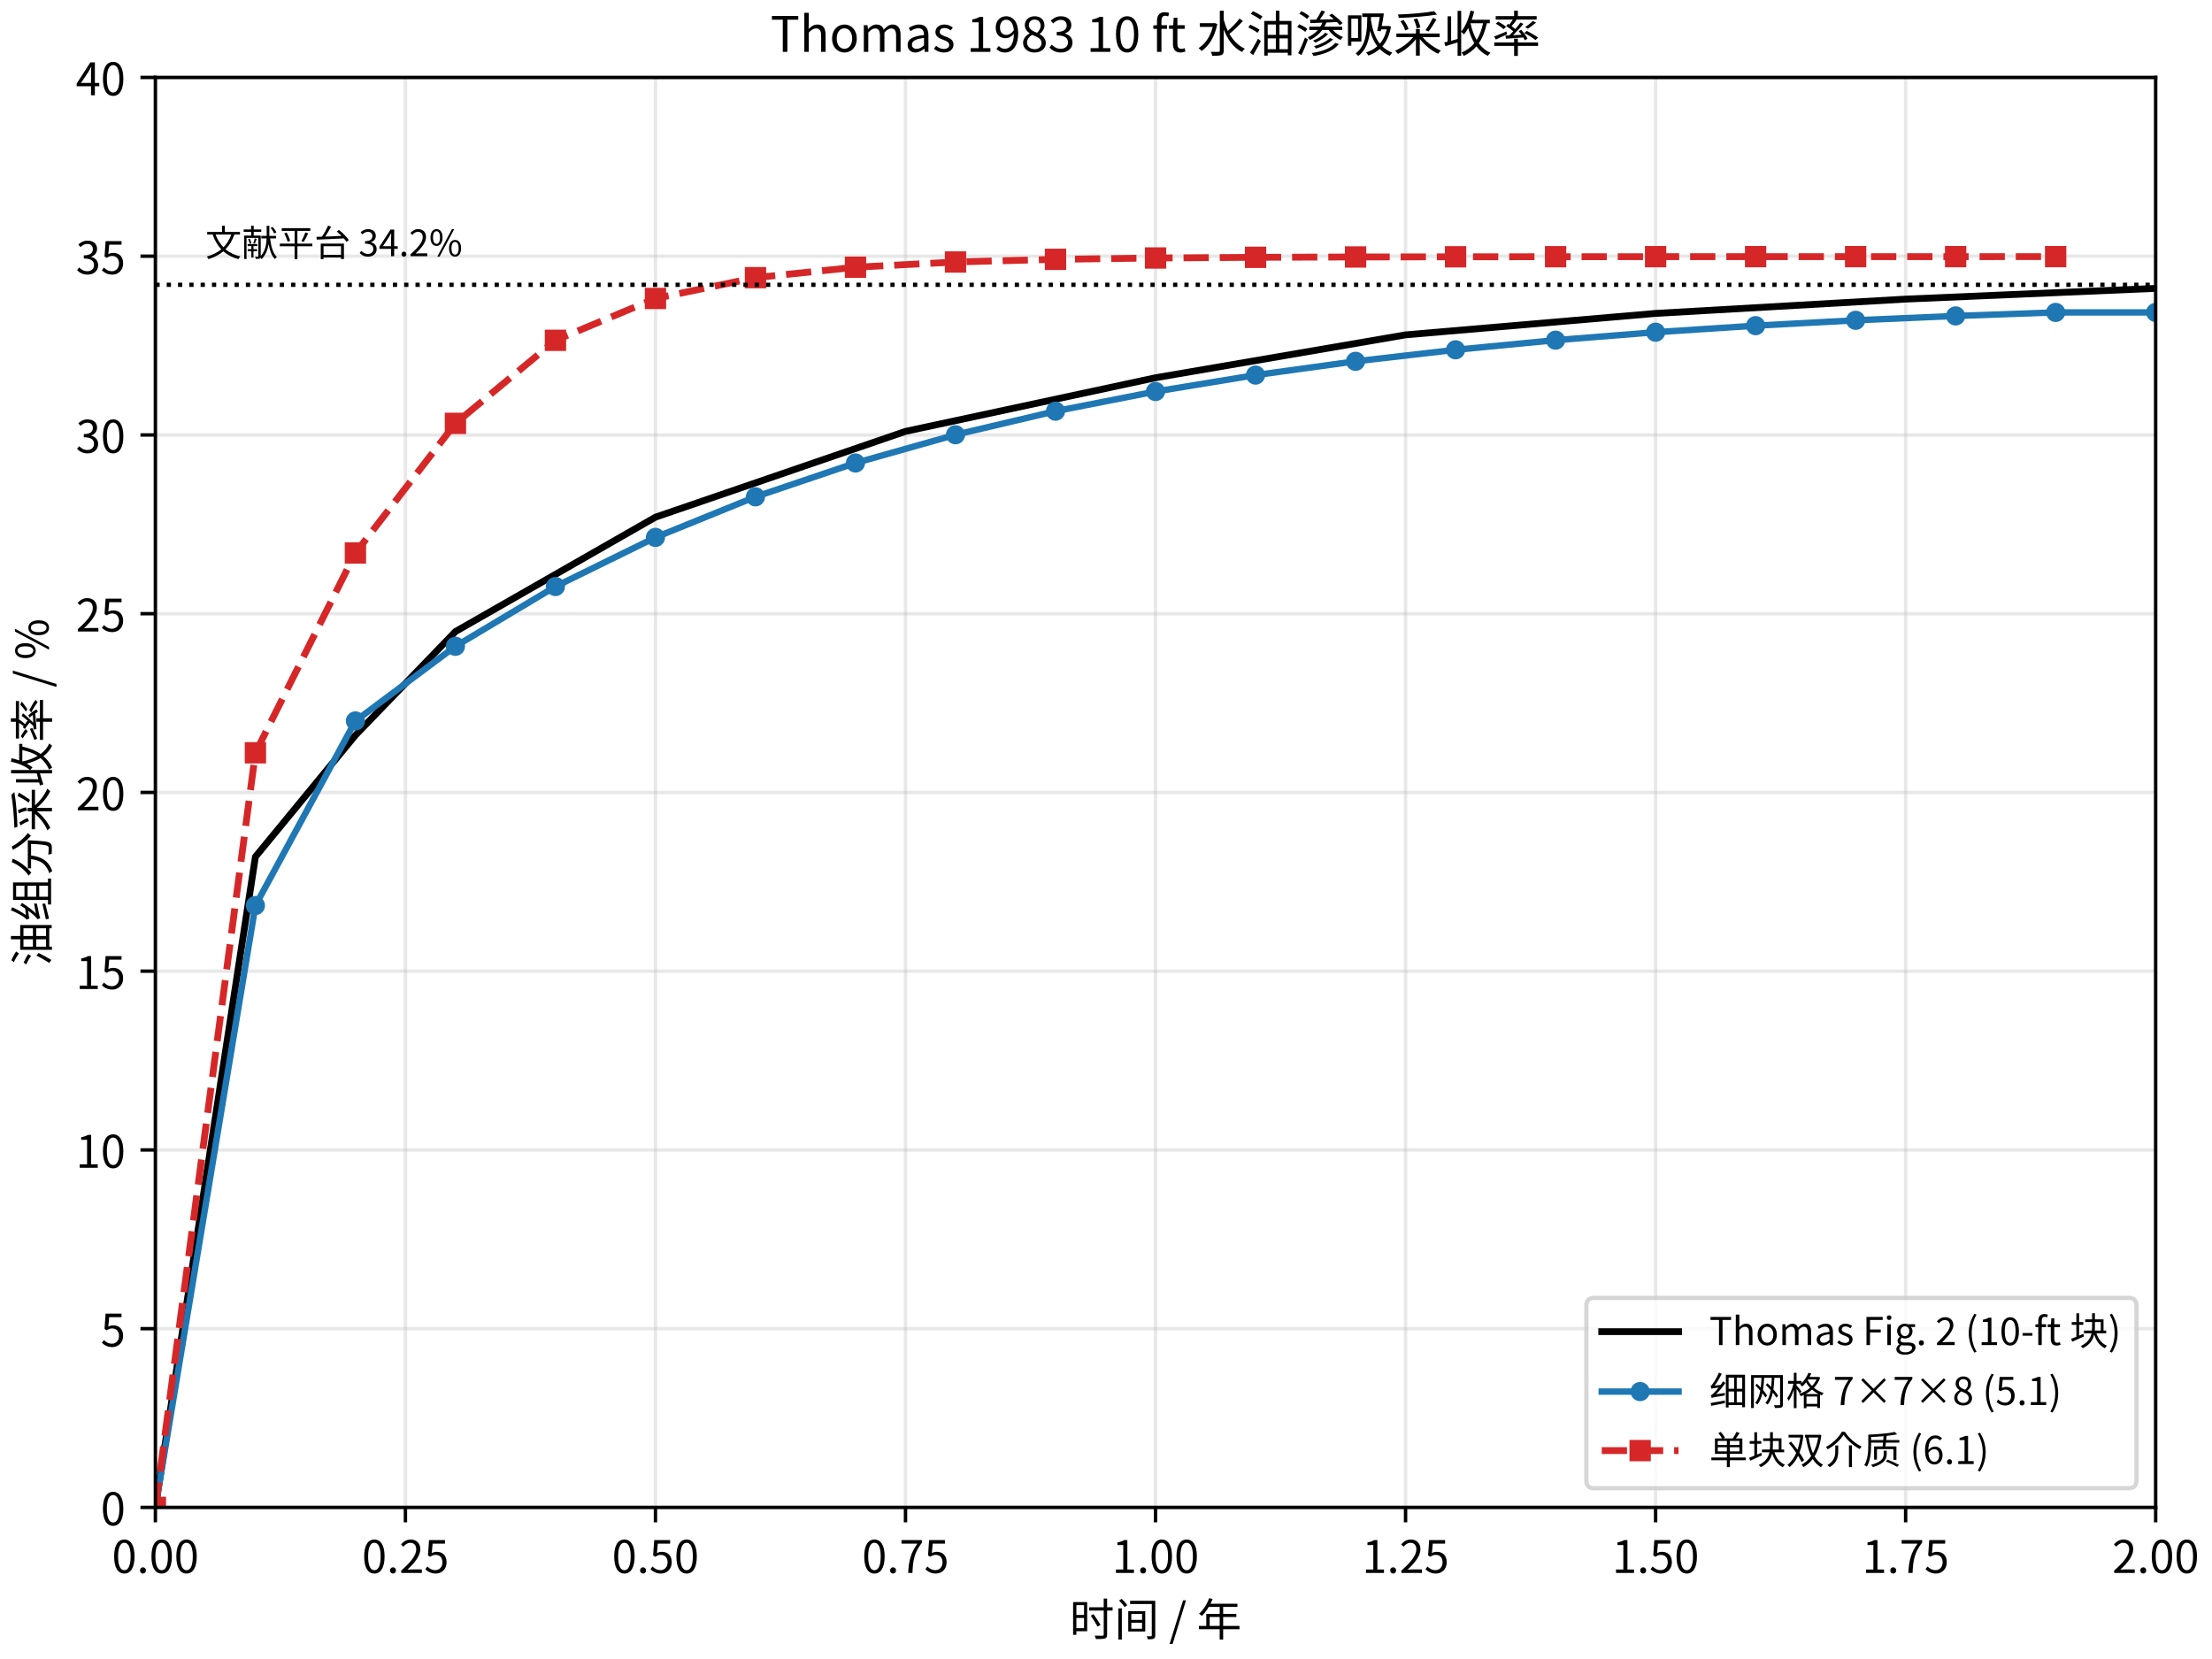
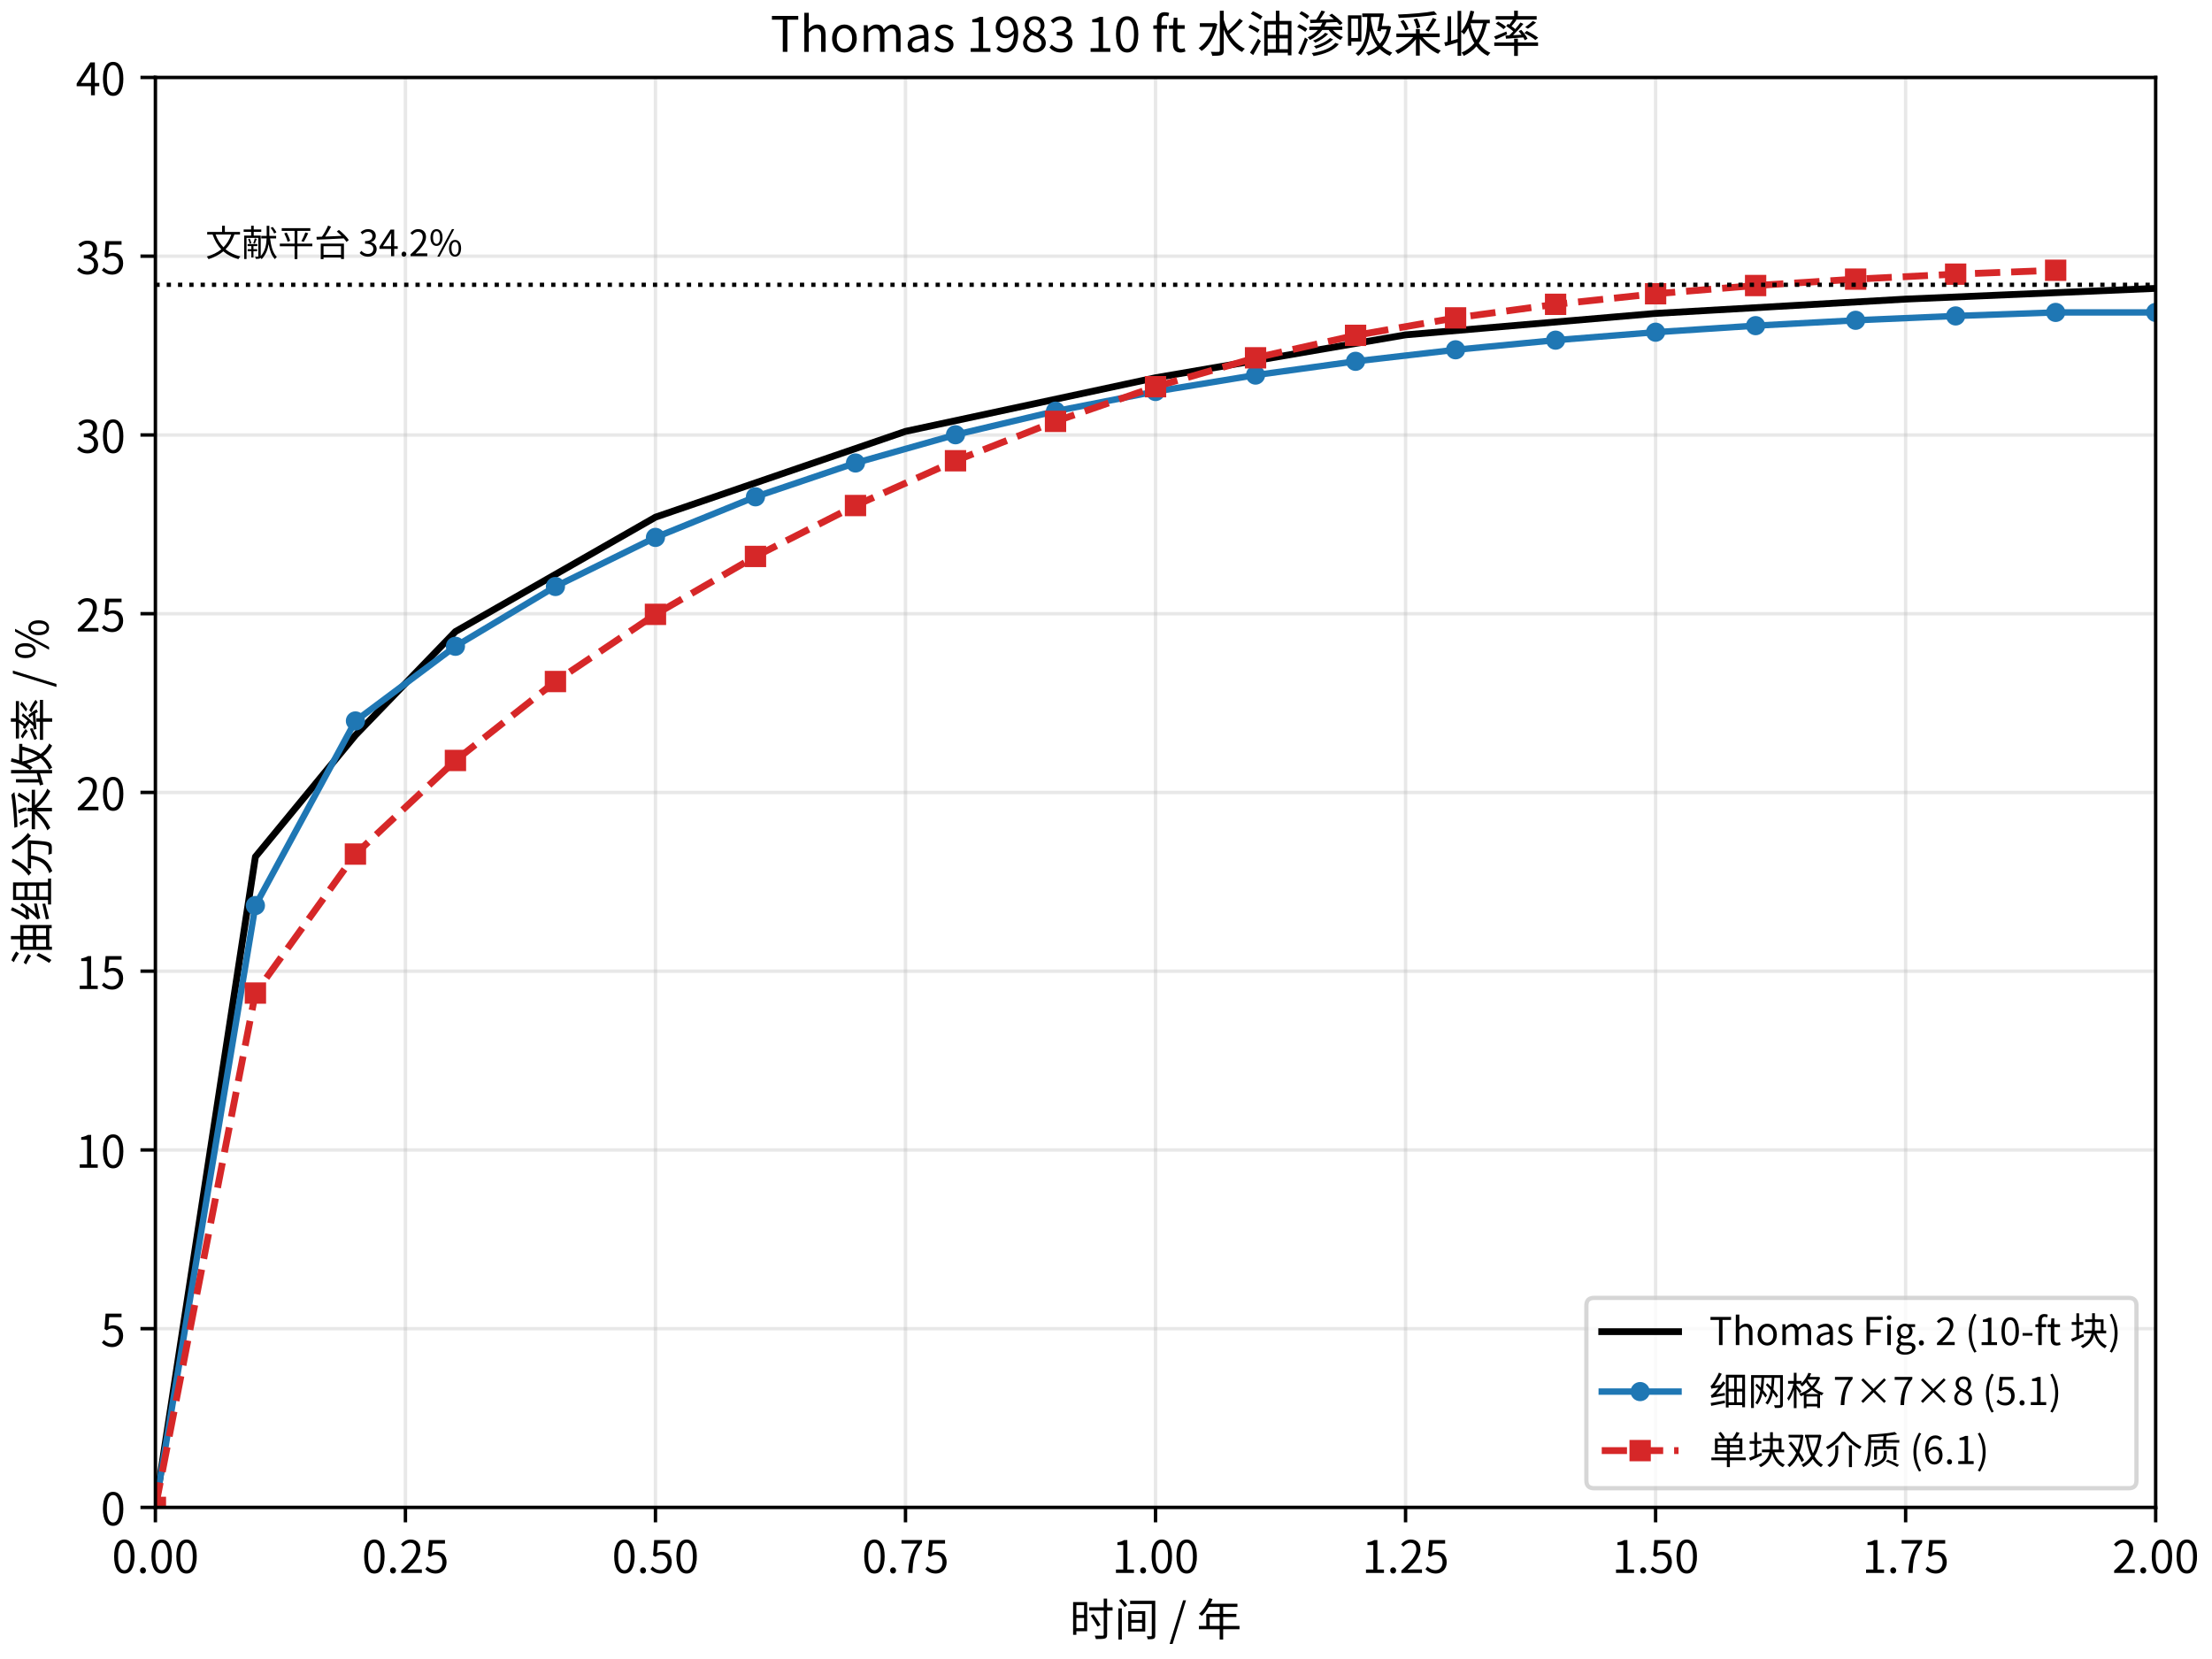
<svg xmlns="http://www.w3.org/2000/svg" xmlns:xlink="http://www.w3.org/1999/xlink" width="518.4pt" height="388.8pt" viewBox="0 0 518.4 388.8" version="1.1">
  <defs>
    <style type="text/css">*{stroke-linejoin: round; stroke-linecap: butt}</style>
  </defs>
  <g id="figure_1">
    <g id="patch_1">
      <path d="M 0 388.8  L 518.4 388.8  L 518.4 0  L 0 0  z " style="fill: #ffffff" />
    </g>
    <g id="axes_1">
      <g id="patch_2">
        <path d="M 36.418 353.275  L 505.199 353.275  L 505.199 18.154  L 36.418 18.154  z " style="fill: #ffffff" />
      </g>
      <g id="matplotlib.axis_1">
        <g id="xtick_1">
          <g id="line2d_1">
-             <path d="M 36.418 353.275  L 36.418 18.154  " clip-path="url(#pe0484eddb6)" style="fill: none; stroke: #b0b0b0; stroke-opacity: 0.3; stroke-width: 0.8; stroke-linecap: square" />
+             <path d="M 36.418 353.275  L 36.418 18.154  " clip-path="url(#p4dd5515fd1)" style="fill: none; stroke: #b0b0b0; stroke-opacity: 0.3; stroke-width: 0.8; stroke-linecap: square" />
          </g>
          <g id="line2d_2">
            <defs>
-               <path id="m9a5da06dc5" d="M 0 0  L 0 3.5  " style="stroke: #000000; stroke-width: 0.8" />
+               <path id="md0f24e5b7b" d="M 0 0  L 0 3.5  " style="stroke: #000000; stroke-width: 0.8" />
            </defs>
            <g>
-               <use xlink:href="#m9a5da06dc5" x="36.418" y="353.275" style="stroke: #000000; stroke-width: 0.8" />
+               <use xlink:href="#md0f24e5b7b" x="36.418" y="353.275" style="stroke: #000000; stroke-width: 0.8" />
            </g>
          </g>
          <g id="text_1">
            <text style="font-size: 10.5px; font-family: 'Noto Sans CJK JP', 'Arial', 'DejaVu Sans', sans-serif; text-anchor: middle" x="36.418" y="368.632" transform="rotate(-0 36.41774 368.6321)">0.00</text>
          </g>
        </g>
        <g id="xtick_2">
          <g id="line2d_3">
-             <path d="M 95.015 353.275  L 95.015 18.154  " clip-path="url(#pe0484eddb6)" style="fill: none; stroke: #b0b0b0; stroke-opacity: 0.3; stroke-width: 0.8; stroke-linecap: square" />
+             <path d="M 95.015 353.275  L 95.015 18.154  " clip-path="url(#p4dd5515fd1)" style="fill: none; stroke: #b0b0b0; stroke-opacity: 0.3; stroke-width: 0.8; stroke-linecap: square" />
          </g>
          <g id="line2d_4">
            <g>
-               <use xlink:href="#m9a5da06dc5" x="95.015" y="353.275" style="stroke: #000000; stroke-width: 0.8" />
+               <use xlink:href="#md0f24e5b7b" x="95.015" y="353.275" style="stroke: #000000; stroke-width: 0.8" />
            </g>
          </g>
          <g id="text_2">
            <text style="font-size: 10.5px; font-family: 'Noto Sans CJK JP', 'Arial', 'DejaVu Sans', sans-serif; text-anchor: middle" x="95.015" y="368.632" transform="rotate(-0 95.01542 368.6321)">0.25</text>
          </g>
        </g>
        <g id="xtick_3">
          <g id="line2d_5">
-             <path d="M 153.613 353.275  L 153.613 18.154  " clip-path="url(#pe0484eddb6)" style="fill: none; stroke: #b0b0b0; stroke-opacity: 0.3; stroke-width: 0.8; stroke-linecap: square" />
+             <path d="M 153.613 353.275  L 153.613 18.154  " clip-path="url(#p4dd5515fd1)" style="fill: none; stroke: #b0b0b0; stroke-opacity: 0.3; stroke-width: 0.8; stroke-linecap: square" />
          </g>
          <g id="line2d_6">
            <g>
-               <use xlink:href="#m9a5da06dc5" x="153.613" y="353.275" style="stroke: #000000; stroke-width: 0.8" />
+               <use xlink:href="#md0f24e5b7b" x="153.613" y="353.275" style="stroke: #000000; stroke-width: 0.8" />
            </g>
          </g>
          <g id="text_3">
            <text style="font-size: 10.5px; font-family: 'Noto Sans CJK JP', 'Arial', 'DejaVu Sans', sans-serif; text-anchor: middle" x="153.613" y="368.632" transform="rotate(-0 153.6131 368.6321)">0.50</text>
          </g>
        </g>
        <g id="xtick_4">
          <g id="line2d_7">
-             <path d="M 212.211 353.275  L 212.211 18.154  " clip-path="url(#pe0484eddb6)" style="fill: none; stroke: #b0b0b0; stroke-opacity: 0.3; stroke-width: 0.8; stroke-linecap: square" />
+             <path d="M 212.211 353.275  L 212.211 18.154  " clip-path="url(#p4dd5515fd1)" style="fill: none; stroke: #b0b0b0; stroke-opacity: 0.3; stroke-width: 0.8; stroke-linecap: square" />
          </g>
          <g id="line2d_8">
            <g>
-               <use xlink:href="#m9a5da06dc5" x="212.211" y="353.275" style="stroke: #000000; stroke-width: 0.8" />
+               <use xlink:href="#md0f24e5b7b" x="212.211" y="353.275" style="stroke: #000000; stroke-width: 0.8" />
            </g>
          </g>
          <g id="text_4">
            <text style="font-size: 10.5px; font-family: 'Noto Sans CJK JP', 'Arial', 'DejaVu Sans', sans-serif; text-anchor: middle" x="212.211" y="368.632" transform="rotate(-0 212.2108 368.6321)">0.75</text>
          </g>
        </g>
        <g id="xtick_5">
          <g id="line2d_9">
-             <path d="M 270.808 353.275  L 270.808 18.154  " clip-path="url(#pe0484eddb6)" style="fill: none; stroke: #b0b0b0; stroke-opacity: 0.3; stroke-width: 0.8; stroke-linecap: square" />
+             <path d="M 270.808 353.275  L 270.808 18.154  " clip-path="url(#p4dd5515fd1)" style="fill: none; stroke: #b0b0b0; stroke-opacity: 0.3; stroke-width: 0.8; stroke-linecap: square" />
          </g>
          <g id="line2d_10">
            <g>
-               <use xlink:href="#m9a5da06dc5" x="270.808" y="353.275" style="stroke: #000000; stroke-width: 0.8" />
+               <use xlink:href="#md0f24e5b7b" x="270.808" y="353.275" style="stroke: #000000; stroke-width: 0.8" />
            </g>
          </g>
          <g id="text_5">
            <text style="font-size: 10.5px; font-family: 'Noto Sans CJK JP', 'Arial', 'DejaVu Sans', sans-serif; text-anchor: middle" x="270.808" y="368.632" transform="rotate(-0 270.8085 368.6321)">1.00</text>
          </g>
        </g>
        <g id="xtick_6">
          <g id="line2d_11">
-             <path d="M 329.406 353.275  L 329.406 18.154  " clip-path="url(#pe0484eddb6)" style="fill: none; stroke: #b0b0b0; stroke-opacity: 0.3; stroke-width: 0.8; stroke-linecap: square" />
+             <path d="M 329.406 353.275  L 329.406 18.154  " clip-path="url(#p4dd5515fd1)" style="fill: none; stroke: #b0b0b0; stroke-opacity: 0.3; stroke-width: 0.8; stroke-linecap: square" />
          </g>
          <g id="line2d_12">
            <g>
-               <use xlink:href="#m9a5da06dc5" x="329.406" y="353.275" style="stroke: #000000; stroke-width: 0.8" />
+               <use xlink:href="#md0f24e5b7b" x="329.406" y="353.275" style="stroke: #000000; stroke-width: 0.8" />
            </g>
          </g>
          <g id="text_6">
            <text style="font-size: 10.5px; font-family: 'Noto Sans CJK JP', 'Arial', 'DejaVu Sans', sans-serif; text-anchor: middle" x="329.406" y="368.632" transform="rotate(-0 329.4061 368.6321)">1.25</text>
          </g>
        </g>
        <g id="xtick_7">
          <g id="line2d_13">
-             <path d="M 388.004 353.275  L 388.004 18.154  " clip-path="url(#pe0484eddb6)" style="fill: none; stroke: #b0b0b0; stroke-opacity: 0.3; stroke-width: 0.8; stroke-linecap: square" />
+             <path d="M 388.004 353.275  L 388.004 18.154  " clip-path="url(#p4dd5515fd1)" style="fill: none; stroke: #b0b0b0; stroke-opacity: 0.3; stroke-width: 0.8; stroke-linecap: square" />
          </g>
          <g id="line2d_14">
            <g>
-               <use xlink:href="#m9a5da06dc5" x="388.004" y="353.275" style="stroke: #000000; stroke-width: 0.8" />
+               <use xlink:href="#md0f24e5b7b" x="388.004" y="353.275" style="stroke: #000000; stroke-width: 0.8" />
            </g>
          </g>
          <g id="text_7">
            <text style="font-size: 10.5px; font-family: 'Noto Sans CJK JP', 'Arial', 'DejaVu Sans', sans-serif; text-anchor: middle" x="388.004" y="368.632" transform="rotate(-0 388.0038 368.6321)">1.50</text>
          </g>
        </g>
        <g id="xtick_8">
          <g id="line2d_15">
-             <path d="M 446.601 353.275  L 446.601 18.154  " clip-path="url(#pe0484eddb6)" style="fill: none; stroke: #b0b0b0; stroke-opacity: 0.3; stroke-width: 0.8; stroke-linecap: square" />
+             <path d="M 446.601 353.275  L 446.601 18.154  " clip-path="url(#p4dd5515fd1)" style="fill: none; stroke: #b0b0b0; stroke-opacity: 0.3; stroke-width: 0.8; stroke-linecap: square" />
          </g>
          <g id="line2d_16">
            <g>
-               <use xlink:href="#m9a5da06dc5" x="446.601" y="353.275" style="stroke: #000000; stroke-width: 0.8" />
+               <use xlink:href="#md0f24e5b7b" x="446.601" y="353.275" style="stroke: #000000; stroke-width: 0.8" />
            </g>
          </g>
          <g id="text_8">
            <text style="font-size: 10.5px; font-family: 'Noto Sans CJK JP', 'Arial', 'DejaVu Sans', sans-serif; text-anchor: middle" x="446.601" y="368.632" transform="rotate(-0 446.6015 368.6321)">1.75</text>
          </g>
        </g>
        <g id="xtick_9">
          <g id="line2d_17">
-             <path d="M 505.199 353.275  L 505.199 18.154  " clip-path="url(#pe0484eddb6)" style="fill: none; stroke: #b0b0b0; stroke-opacity: 0.3; stroke-width: 0.8; stroke-linecap: square" />
+             <path d="M 505.199 353.275  L 505.199 18.154  " clip-path="url(#p4dd5515fd1)" style="fill: none; stroke: #b0b0b0; stroke-opacity: 0.3; stroke-width: 0.8; stroke-linecap: square" />
          </g>
          <g id="line2d_18">
            <g>
-               <use xlink:href="#m9a5da06dc5" x="505.199" y="353.275" style="stroke: #000000; stroke-width: 0.8" />
+               <use xlink:href="#md0f24e5b7b" x="505.199" y="353.275" style="stroke: #000000; stroke-width: 0.8" />
            </g>
          </g>
          <g id="text_9">
            <text style="font-size: 10.5px; font-family: 'Noto Sans CJK JP', 'Arial', 'DejaVu Sans', sans-serif; text-anchor: middle" x="505.199" y="368.632" transform="rotate(-0 505.1992 368.6321)">2.00</text>
          </g>
        </g>
        <g id="text_10">
          <text style="font-size: 10.5px; font-family: 'Noto Sans CJK JP', 'Arial', 'DejaVu Sans', sans-serif; text-anchor: middle" x="270.808" y="383.395" transform="rotate(-0 270.8085 383.3946)">时间 / 年</text>
        </g>
      </g>
      <g id="matplotlib.axis_2">
        <g id="ytick_1">
          <g id="line2d_19">
-             <path d="M 36.418 353.275  L 505.199 353.275  " clip-path="url(#pe0484eddb6)" style="fill: none; stroke: #b0b0b0; stroke-opacity: 0.3; stroke-width: 0.8; stroke-linecap: square" />
+             <path d="M 36.418 353.275  L 505.199 353.275  " clip-path="url(#p4dd5515fd1)" style="fill: none; stroke: #b0b0b0; stroke-opacity: 0.3; stroke-width: 0.8; stroke-linecap: square" />
          </g>
          <g id="line2d_20">
            <defs>
-               <path id="me696e7f74b" d="M 0 0  L -3.5 0  " style="stroke: #000000; stroke-width: 0.8" />
+               <path id="me22d885d78" d="M 0 0  L -3.5 0  " style="stroke: #000000; stroke-width: 0.8" />
            </defs>
            <g>
-               <use xlink:href="#me696e7f74b" x="36.418" y="353.275" style="stroke: #000000; stroke-width: 0.8" />
+               <use xlink:href="#me22d885d78" x="36.418" y="353.275" style="stroke: #000000; stroke-width: 0.8" />
            </g>
          </g>
          <g id="text_11">
            <text style="font-size: 10.5px; font-family: 'Noto Sans CJK JP', 'Arial', 'DejaVu Sans', sans-serif; text-anchor: end" x="29.418" y="357.453" transform="rotate(-0 29.41774 357.4534)">0</text>
          </g>
        </g>
        <g id="ytick_2">
          <g id="line2d_21">
-             <path d="M 36.418 311.385  L 505.199 311.385  " clip-path="url(#pe0484eddb6)" style="fill: none; stroke: #b0b0b0; stroke-opacity: 0.3; stroke-width: 0.8; stroke-linecap: square" />
+             <path d="M 36.418 311.385  L 505.199 311.385  " clip-path="url(#p4dd5515fd1)" style="fill: none; stroke: #b0b0b0; stroke-opacity: 0.3; stroke-width: 0.8; stroke-linecap: square" />
          </g>
          <g id="line2d_22">
            <g>
-               <use xlink:href="#me696e7f74b" x="36.418" y="311.385" style="stroke: #000000; stroke-width: 0.8" />
+               <use xlink:href="#me22d885d78" x="36.418" y="311.385" style="stroke: #000000; stroke-width: 0.8" />
            </g>
          </g>
          <g id="text_12">
            <text style="font-size: 10.5px; font-family: 'Noto Sans CJK JP', 'Arial', 'DejaVu Sans', sans-serif; text-anchor: end" x="29.418" y="315.563" transform="rotate(-0 29.41774 315.5633)">5</text>
          </g>
        </g>
        <g id="ytick_3">
          <g id="line2d_23">
-             <path d="M 36.418 269.494  L 505.199 269.494  " clip-path="url(#pe0484eddb6)" style="fill: none; stroke: #b0b0b0; stroke-opacity: 0.3; stroke-width: 0.8; stroke-linecap: square" />
+             <path d="M 36.418 269.494  L 505.199 269.494  " clip-path="url(#p4dd5515fd1)" style="fill: none; stroke: #b0b0b0; stroke-opacity: 0.3; stroke-width: 0.8; stroke-linecap: square" />
          </g>
          <g id="line2d_24">
            <g>
-               <use xlink:href="#me696e7f74b" x="36.418" y="269.494" style="stroke: #000000; stroke-width: 0.8" />
+               <use xlink:href="#me22d885d78" x="36.418" y="269.494" style="stroke: #000000; stroke-width: 0.8" />
            </g>
          </g>
          <g id="text_13">
            <text style="font-size: 10.5px; font-family: 'Noto Sans CJK JP', 'Arial', 'DejaVu Sans', sans-serif; text-anchor: end" x="29.418" y="273.673" transform="rotate(-0 29.41774 273.6731)">10</text>
          </g>
        </g>
        <g id="ytick_4">
          <g id="line2d_25">
-             <path d="M 36.418 227.604  L 505.199 227.604  " clip-path="url(#pe0484eddb6)" style="fill: none; stroke: #b0b0b0; stroke-opacity: 0.3; stroke-width: 0.8; stroke-linecap: square" />
+             <path d="M 36.418 227.604  L 505.199 227.604  " clip-path="url(#p4dd5515fd1)" style="fill: none; stroke: #b0b0b0; stroke-opacity: 0.3; stroke-width: 0.8; stroke-linecap: square" />
          </g>
          <g id="line2d_26">
            <g>
-               <use xlink:href="#me696e7f74b" x="36.418" y="227.604" style="stroke: #000000; stroke-width: 0.8" />
+               <use xlink:href="#me22d885d78" x="36.418" y="227.604" style="stroke: #000000; stroke-width: 0.8" />
            </g>
          </g>
          <g id="text_14">
            <text style="font-size: 10.5px; font-family: 'Noto Sans CJK JP', 'Arial', 'DejaVu Sans', sans-serif; text-anchor: end" x="29.418" y="231.783" transform="rotate(-0 29.41774 231.783)">15</text>
          </g>
        </g>
        <g id="ytick_5">
          <g id="line2d_27">
-             <path d="M 36.418 185.714  L 505.199 185.714  " clip-path="url(#pe0484eddb6)" style="fill: none; stroke: #b0b0b0; stroke-opacity: 0.3; stroke-width: 0.8; stroke-linecap: square" />
+             <path d="M 36.418 185.714  L 505.199 185.714  " clip-path="url(#p4dd5515fd1)" style="fill: none; stroke: #b0b0b0; stroke-opacity: 0.3; stroke-width: 0.8; stroke-linecap: square" />
          </g>
          <g id="line2d_28">
            <g>
-               <use xlink:href="#me696e7f74b" x="36.418" y="185.714" style="stroke: #000000; stroke-width: 0.8" />
+               <use xlink:href="#me22d885d78" x="36.418" y="185.714" style="stroke: #000000; stroke-width: 0.8" />
            </g>
          </g>
          <g id="text_15">
            <text style="font-size: 10.5px; font-family: 'Noto Sans CJK JP', 'Arial', 'DejaVu Sans', sans-serif; text-anchor: end" x="29.418" y="189.893" transform="rotate(-0 29.41774 189.8928)">20</text>
          </g>
        </g>
        <g id="ytick_6">
          <g id="line2d_29">
-             <path d="M 36.418 143.824  L 505.199 143.824  " clip-path="url(#pe0484eddb6)" style="fill: none; stroke: #b0b0b0; stroke-opacity: 0.3; stroke-width: 0.8; stroke-linecap: square" />
+             <path d="M 36.418 143.824  L 505.199 143.824  " clip-path="url(#p4dd5515fd1)" style="fill: none; stroke: #b0b0b0; stroke-opacity: 0.3; stroke-width: 0.8; stroke-linecap: square" />
          </g>
          <g id="line2d_30">
            <g>
-               <use xlink:href="#me696e7f74b" x="36.418" y="143.824" style="stroke: #000000; stroke-width: 0.8" />
+               <use xlink:href="#me22d885d78" x="36.418" y="143.824" style="stroke: #000000; stroke-width: 0.8" />
            </g>
          </g>
          <g id="text_16">
            <text style="font-size: 10.5px; font-family: 'Noto Sans CJK JP', 'Arial', 'DejaVu Sans', sans-serif; text-anchor: end" x="29.418" y="148.003" transform="rotate(-0 29.41774 148.0027)">25</text>
          </g>
        </g>
        <g id="ytick_7">
          <g id="line2d_31">
-             <path d="M 36.418 101.934  L 505.199 101.934  " clip-path="url(#pe0484eddb6)" style="fill: none; stroke: #b0b0b0; stroke-opacity: 0.3; stroke-width: 0.8; stroke-linecap: square" />
+             <path d="M 36.418 101.934  L 505.199 101.934  " clip-path="url(#p4dd5515fd1)" style="fill: none; stroke: #b0b0b0; stroke-opacity: 0.3; stroke-width: 0.8; stroke-linecap: square" />
          </g>
          <g id="line2d_32">
            <g>
-               <use xlink:href="#me696e7f74b" x="36.418" y="101.934" style="stroke: #000000; stroke-width: 0.8" />
+               <use xlink:href="#me22d885d78" x="36.418" y="101.934" style="stroke: #000000; stroke-width: 0.8" />
            </g>
          </g>
          <g id="text_17">
            <text style="font-size: 10.5px; font-family: 'Noto Sans CJK JP', 'Arial', 'DejaVu Sans', sans-serif; text-anchor: end" x="29.418" y="106.113" transform="rotate(-0 29.41774 106.1125)">30</text>
          </g>
        </g>
        <g id="ytick_8">
          <g id="line2d_33">
-             <path d="M 36.418 60.044  L 505.199 60.044  " clip-path="url(#pe0484eddb6)" style="fill: none; stroke: #b0b0b0; stroke-opacity: 0.3; stroke-width: 0.8; stroke-linecap: square" />
+             <path d="M 36.418 60.044  L 505.199 60.044  " clip-path="url(#p4dd5515fd1)" style="fill: none; stroke: #b0b0b0; stroke-opacity: 0.3; stroke-width: 0.8; stroke-linecap: square" />
          </g>
          <g id="line2d_34">
            <g>
-               <use xlink:href="#me696e7f74b" x="36.418" y="60.044" style="stroke: #000000; stroke-width: 0.8" />
+               <use xlink:href="#me22d885d78" x="36.418" y="60.044" style="stroke: #000000; stroke-width: 0.8" />
            </g>
          </g>
          <g id="text_18">
            <text style="font-size: 10.5px; font-family: 'Noto Sans CJK JP', 'Arial', 'DejaVu Sans', sans-serif; text-anchor: end" x="29.418" y="64.222" transform="rotate(-0 29.41774 64.22235)">35</text>
          </g>
        </g>
        <g id="ytick_9">
          <g id="line2d_35">
-             <path d="M 36.418 18.154  L 505.199 18.154  " clip-path="url(#pe0484eddb6)" style="fill: none; stroke: #b0b0b0; stroke-opacity: 0.3; stroke-width: 0.8; stroke-linecap: square" />
+             <path d="M 36.418 18.154  L 505.199 18.154  " clip-path="url(#p4dd5515fd1)" style="fill: none; stroke: #b0b0b0; stroke-opacity: 0.3; stroke-width: 0.8; stroke-linecap: square" />
          </g>
          <g id="line2d_36">
            <g>
-               <use xlink:href="#me696e7f74b" x="36.418" y="18.154" style="stroke: #000000; stroke-width: 0.8" />
+               <use xlink:href="#me22d885d78" x="36.418" y="18.154" style="stroke: #000000; stroke-width: 0.8" />
            </g>
          </g>
          <g id="text_19">
            <text style="font-size: 10.5px; font-family: 'Noto Sans CJK JP', 'Arial', 'DejaVu Sans', sans-serif; text-anchor: end" x="29.418" y="22.332" transform="rotate(-0 29.41774 22.33219)">40</text>
          </g>
        </g>
        <g id="text_20">
          <text style="font-size: 10.5px; font-family: 'Noto Sans CJK JP', 'Arial', 'DejaVu Sans', sans-serif; text-anchor: middle" x="11.358" y="185.714" transform="rotate(-90 11.35758 185.7141)">油组分采收率 / %</text>
        </g>
      </g>
      <g id="line2d_37">
-         <path d="M 36.418 353.275  L 59.857 200.795  L 83.296 172.309  L 106.735 148.013  L 153.613 121.203  L 212.211 101.096  L 270.808 88.529  L 329.406 78.475  L 388.004 73.449  L 446.601 70.097  L 505.199 67.584  " clip-path="url(#pe0484eddb6)" style="fill: none; stroke: #000000; stroke-width: 1.6; stroke-linecap: square" />
+         <path d="M 36.418 353.275  L 59.857 200.795  L 83.296 172.309  L 106.735 148.013  L 153.613 121.203  L 212.211 101.096  L 270.808 88.529  L 329.406 78.475  L 388.004 73.449  L 446.601 70.097  L 505.199 67.584  " clip-path="url(#p4dd5515fd1)" style="fill: none; stroke: #000000; stroke-width: 1.6; stroke-linecap: square" />
      </g>
      <g id="line2d_38">
-         <path d="M 36.418 353.275  L 59.857 212.221  L 83.296 168.958  L 106.735 151.463  L 130.174 137.453  L 153.613 125.945  L 177.052 116.431  L 200.491 108.503  L 223.93 101.888  L 247.369 96.361  L 270.808 91.751  L 294.248 87.904  L 317.687 84.676  L 341.126 81.976  L 364.565 79.719  L 388.004 77.854  L 411.443 76.32  L 434.882 75.064  L 458.321 74.043  L 481.76 73.217  L 505.199 73.217  " clip-path="url(#pe0484eddb6)" style="fill: none; stroke: #1f77b4; stroke-width: 1.5; stroke-linecap: square" />
+         <path d="M 36.418 353.275  L 59.857 212.221  L 83.296 168.958  L 106.735 151.463  L 130.174 137.453  L 153.613 125.945  L 177.052 116.431  L 200.491 108.503  L 223.93 101.888  L 247.369 96.361  L 270.808 91.751  L 294.248 87.904  L 317.687 84.676  L 341.126 81.976  L 364.565 79.719  L 388.004 77.854  L 411.443 76.32  L 434.882 75.064  L 458.321 74.043  L 481.76 73.217  L 505.199 73.217  " clip-path="url(#p4dd5515fd1)" style="fill: none; stroke: #1f77b4; stroke-width: 1.5; stroke-linecap: square" />
        <defs>
-           <path id="md38ecfe497" d="M 0 1.75  C 0.464 1.75 0.909 1.566 1.237 1.237  C 1.566 0.909 1.75 0.464 1.75 0  C 1.75 -0.464 1.566 -0.909 1.237 -1.237  C 0.909 -1.566 0.464 -1.75 0 -1.75  C -0.464 -1.75 -0.909 -1.566 -1.237 -1.237  C -1.566 -0.909 -1.75 -0.464 -1.75 0  C -1.75 0.464 -1.566 0.909 -1.237 1.237  C -0.909 1.566 -0.464 1.75 0 1.75  z " style="stroke: #1f77b4" />
+           <path id="md6c92a663c" d="M 0 1.75  C 0.464 1.75 0.909 1.566 1.237 1.237  C 1.566 0.909 1.75 0.464 1.75 0  C 1.75 -0.464 1.566 -0.909 1.237 -1.237  C 0.909 -1.566 0.464 -1.75 0 -1.75  C -0.464 -1.75 -0.909 -1.566 -1.237 -1.237  C -1.566 -0.909 -1.75 -0.464 -1.75 0  C -1.75 0.464 -1.566 0.909 -1.237 1.237  C -0.909 1.566 -0.464 1.75 0 1.75  z " style="stroke: #1f77b4" />
        </defs>
-         <g clip-path="url(#pe0484eddb6)">
-           <use xlink:href="#md38ecfe497" x="36.418" y="353.275" style="fill: #1f77b4; stroke: #1f77b4" />
-           <use xlink:href="#md38ecfe497" x="59.857" y="212.221" style="fill: #1f77b4; stroke: #1f77b4" />
-           <use xlink:href="#md38ecfe497" x="83.296" y="168.958" style="fill: #1f77b4; stroke: #1f77b4" />
-           <use xlink:href="#md38ecfe497" x="106.735" y="151.463" style="fill: #1f77b4; stroke: #1f77b4" />
-           <use xlink:href="#md38ecfe497" x="130.174" y="137.453" style="fill: #1f77b4; stroke: #1f77b4" />
-           <use xlink:href="#md38ecfe497" x="153.613" y="125.945" style="fill: #1f77b4; stroke: #1f77b4" />
-           <use xlink:href="#md38ecfe497" x="177.052" y="116.431" style="fill: #1f77b4; stroke: #1f77b4" />
-           <use xlink:href="#md38ecfe497" x="200.491" y="108.503" style="fill: #1f77b4; stroke: #1f77b4" />
-           <use xlink:href="#md38ecfe497" x="223.93" y="101.888" style="fill: #1f77b4; stroke: #1f77b4" />
-           <use xlink:href="#md38ecfe497" x="247.369" y="96.361" style="fill: #1f77b4; stroke: #1f77b4" />
-           <use xlink:href="#md38ecfe497" x="270.808" y="91.751" style="fill: #1f77b4; stroke: #1f77b4" />
-           <use xlink:href="#md38ecfe497" x="294.248" y="87.904" style="fill: #1f77b4; stroke: #1f77b4" />
-           <use xlink:href="#md38ecfe497" x="317.687" y="84.676" style="fill: #1f77b4; stroke: #1f77b4" />
-           <use xlink:href="#md38ecfe497" x="341.126" y="81.976" style="fill: #1f77b4; stroke: #1f77b4" />
-           <use xlink:href="#md38ecfe497" x="364.565" y="79.719" style="fill: #1f77b4; stroke: #1f77b4" />
-           <use xlink:href="#md38ecfe497" x="388.004" y="77.854" style="fill: #1f77b4; stroke: #1f77b4" />
-           <use xlink:href="#md38ecfe497" x="411.443" y="76.32" style="fill: #1f77b4; stroke: #1f77b4" />
-           <use xlink:href="#md38ecfe497" x="434.882" y="75.064" style="fill: #1f77b4; stroke: #1f77b4" />
-           <use xlink:href="#md38ecfe497" x="458.321" y="74.043" style="fill: #1f77b4; stroke: #1f77b4" />
-           <use xlink:href="#md38ecfe497" x="481.76" y="73.217" style="fill: #1f77b4; stroke: #1f77b4" />
-           <use xlink:href="#md38ecfe497" x="505.199" y="73.217" style="fill: #1f77b4; stroke: #1f77b4" />
+         <g clip-path="url(#p4dd5515fd1)">
+           <use xlink:href="#md6c92a663c" x="36.418" y="353.275" style="fill: #1f77b4; stroke: #1f77b4" />
+           <use xlink:href="#md6c92a663c" x="59.857" y="212.221" style="fill: #1f77b4; stroke: #1f77b4" />
+           <use xlink:href="#md6c92a663c" x="83.296" y="168.958" style="fill: #1f77b4; stroke: #1f77b4" />
+           <use xlink:href="#md6c92a663c" x="106.735" y="151.463" style="fill: #1f77b4; stroke: #1f77b4" />
+           <use xlink:href="#md6c92a663c" x="130.174" y="137.453" style="fill: #1f77b4; stroke: #1f77b4" />
+           <use xlink:href="#md6c92a663c" x="153.613" y="125.945" style="fill: #1f77b4; stroke: #1f77b4" />
+           <use xlink:href="#md6c92a663c" x="177.052" y="116.431" style="fill: #1f77b4; stroke: #1f77b4" />
+           <use xlink:href="#md6c92a663c" x="200.491" y="108.503" style="fill: #1f77b4; stroke: #1f77b4" />
+           <use xlink:href="#md6c92a663c" x="223.93" y="101.888" style="fill: #1f77b4; stroke: #1f77b4" />
+           <use xlink:href="#md6c92a663c" x="247.369" y="96.361" style="fill: #1f77b4; stroke: #1f77b4" />
+           <use xlink:href="#md6c92a663c" x="270.808" y="91.751" style="fill: #1f77b4; stroke: #1f77b4" />
+           <use xlink:href="#md6c92a663c" x="294.248" y="87.904" style="fill: #1f77b4; stroke: #1f77b4" />
+           <use xlink:href="#md6c92a663c" x="317.687" y="84.676" style="fill: #1f77b4; stroke: #1f77b4" />
+           <use xlink:href="#md6c92a663c" x="341.126" y="81.976" style="fill: #1f77b4; stroke: #1f77b4" />
+           <use xlink:href="#md6c92a663c" x="364.565" y="79.719" style="fill: #1f77b4; stroke: #1f77b4" />
+           <use xlink:href="#md6c92a663c" x="388.004" y="77.854" style="fill: #1f77b4; stroke: #1f77b4" />
+           <use xlink:href="#md6c92a663c" x="411.443" y="76.32" style="fill: #1f77b4; stroke: #1f77b4" />
+           <use xlink:href="#md6c92a663c" x="434.882" y="75.064" style="fill: #1f77b4; stroke: #1f77b4" />
+           <use xlink:href="#md6c92a663c" x="458.321" y="74.043" style="fill: #1f77b4; stroke: #1f77b4" />
+           <use xlink:href="#md6c92a663c" x="481.76" y="73.217" style="fill: #1f77b4; stroke: #1f77b4" />
+           <use xlink:href="#md6c92a663c" x="505.199" y="73.217" style="fill: #1f77b4; stroke: #1f77b4" />
        </g>
      </g>
      <g id="line2d_39">
-         <path d="M 36.418 353.275  L 59.857 176.421  L 83.296 129.587  L 106.735 99.219  L 130.174 79.756  L 153.613 69.945  L 177.052 65.073  L 200.491 62.631  L 223.93 61.4  L 247.369 60.778  L 270.808 60.464  L 294.248 60.305  L 317.687 60.224  L 341.126 60.183  L 364.565 60.162  L 388.004 60.152  L 411.443 60.147  L 434.882 60.144  L 458.321 60.143  L 481.76 60.142  " clip-path="url(#pe0484eddb6)" style="fill: none; stroke-dasharray: 5.92,2.56; stroke-dashoffset: 0; stroke: #d62728; stroke-width: 1.6" />
+         <path d="M 36.418 353.275  L 59.857 232.734  L 83.296 200.161  L 106.735 178.222  L 130.174 159.722  L 153.613 143.978  L 177.052 130.406  L 200.491 118.476  L 223.93 107.982  L 247.369 98.751  L 270.808 90.627  L 294.248 83.855  L 317.687 78.592  L 341.126 74.501  L 364.565 71.319  L 388.004 68.843  L 411.443 66.917  L 434.882 65.417  L 458.321 64.25  L 481.76 63.34  " clip-path="url(#p4dd5515fd1)" style="fill: none; stroke-dasharray: 5.92,2.56; stroke-dashoffset: 0; stroke: #d62728; stroke-width: 1.6" />
        <defs>
-           <path id="mfb293a525d" d="M -2 2  L 2 2  L 2 -2  L -2 -2  z " style="stroke: #d62728; stroke-linejoin: miter" />
+           <path id="m58a6bb6c0e" d="M -2 2  L 2 2  L 2 -2  L -2 -2  z " style="stroke: #d62728; stroke-linejoin: miter" />
        </defs>
-         <g clip-path="url(#pe0484eddb6)">
-           <use xlink:href="#mfb293a525d" x="36.418" y="353.275" style="fill: #d62728; stroke: #d62728; stroke-linejoin: miter" />
-           <use xlink:href="#mfb293a525d" x="59.857" y="176.421" style="fill: #d62728; stroke: #d62728; stroke-linejoin: miter" />
-           <use xlink:href="#mfb293a525d" x="83.296" y="129.587" style="fill: #d62728; stroke: #d62728; stroke-linejoin: miter" />
-           <use xlink:href="#mfb293a525d" x="106.735" y="99.219" style="fill: #d62728; stroke: #d62728; stroke-linejoin: miter" />
-           <use xlink:href="#mfb293a525d" x="130.174" y="79.756" style="fill: #d62728; stroke: #d62728; stroke-linejoin: miter" />
-           <use xlink:href="#mfb293a525d" x="153.613" y="69.945" style="fill: #d62728; stroke: #d62728; stroke-linejoin: miter" />
-           <use xlink:href="#mfb293a525d" x="177.052" y="65.073" style="fill: #d62728; stroke: #d62728; stroke-linejoin: miter" />
-           <use xlink:href="#mfb293a525d" x="200.491" y="62.631" style="fill: #d62728; stroke: #d62728; stroke-linejoin: miter" />
-           <use xlink:href="#mfb293a525d" x="223.93" y="61.4" style="fill: #d62728; stroke: #d62728; stroke-linejoin: miter" />
-           <use xlink:href="#mfb293a525d" x="247.369" y="60.778" style="fill: #d62728; stroke: #d62728; stroke-linejoin: miter" />
-           <use xlink:href="#mfb293a525d" x="270.808" y="60.464" style="fill: #d62728; stroke: #d62728; stroke-linejoin: miter" />
-           <use xlink:href="#mfb293a525d" x="294.248" y="60.305" style="fill: #d62728; stroke: #d62728; stroke-linejoin: miter" />
-           <use xlink:href="#mfb293a525d" x="317.687" y="60.224" style="fill: #d62728; stroke: #d62728; stroke-linejoin: miter" />
-           <use xlink:href="#mfb293a525d" x="341.126" y="60.183" style="fill: #d62728; stroke: #d62728; stroke-linejoin: miter" />
-           <use xlink:href="#mfb293a525d" x="364.565" y="60.162" style="fill: #d62728; stroke: #d62728; stroke-linejoin: miter" />
-           <use xlink:href="#mfb293a525d" x="388.004" y="60.152" style="fill: #d62728; stroke: #d62728; stroke-linejoin: miter" />
-           <use xlink:href="#mfb293a525d" x="411.443" y="60.147" style="fill: #d62728; stroke: #d62728; stroke-linejoin: miter" />
-           <use xlink:href="#mfb293a525d" x="434.882" y="60.144" style="fill: #d62728; stroke: #d62728; stroke-linejoin: miter" />
-           <use xlink:href="#mfb293a525d" x="458.321" y="60.143" style="fill: #d62728; stroke: #d62728; stroke-linejoin: miter" />
-           <use xlink:href="#mfb293a525d" x="481.76" y="60.142" style="fill: #d62728; stroke: #d62728; stroke-linejoin: miter" />
+         <g clip-path="url(#p4dd5515fd1)">
+           <use xlink:href="#m58a6bb6c0e" x="36.418" y="353.275" style="fill: #d62728; stroke: #d62728; stroke-linejoin: miter" />
+           <use xlink:href="#m58a6bb6c0e" x="59.857" y="232.734" style="fill: #d62728; stroke: #d62728; stroke-linejoin: miter" />
+           <use xlink:href="#m58a6bb6c0e" x="83.296" y="200.161" style="fill: #d62728; stroke: #d62728; stroke-linejoin: miter" />
+           <use xlink:href="#m58a6bb6c0e" x="106.735" y="178.222" style="fill: #d62728; stroke: #d62728; stroke-linejoin: miter" />
+           <use xlink:href="#m58a6bb6c0e" x="130.174" y="159.722" style="fill: #d62728; stroke: #d62728; stroke-linejoin: miter" />
+           <use xlink:href="#m58a6bb6c0e" x="153.613" y="143.978" style="fill: #d62728; stroke: #d62728; stroke-linejoin: miter" />
+           <use xlink:href="#m58a6bb6c0e" x="177.052" y="130.406" style="fill: #d62728; stroke: #d62728; stroke-linejoin: miter" />
+           <use xlink:href="#m58a6bb6c0e" x="200.491" y="118.476" style="fill: #d62728; stroke: #d62728; stroke-linejoin: miter" />
+           <use xlink:href="#m58a6bb6c0e" x="223.93" y="107.982" style="fill: #d62728; stroke: #d62728; stroke-linejoin: miter" />
+           <use xlink:href="#m58a6bb6c0e" x="247.369" y="98.751" style="fill: #d62728; stroke: #d62728; stroke-linejoin: miter" />
+           <use xlink:href="#m58a6bb6c0e" x="270.808" y="90.627" style="fill: #d62728; stroke: #d62728; stroke-linejoin: miter" />
+           <use xlink:href="#m58a6bb6c0e" x="294.248" y="83.855" style="fill: #d62728; stroke: #d62728; stroke-linejoin: miter" />
+           <use xlink:href="#m58a6bb6c0e" x="317.687" y="78.592" style="fill: #d62728; stroke: #d62728; stroke-linejoin: miter" />
+           <use xlink:href="#m58a6bb6c0e" x="341.126" y="74.501" style="fill: #d62728; stroke: #d62728; stroke-linejoin: miter" />
+           <use xlink:href="#m58a6bb6c0e" x="364.565" y="71.319" style="fill: #d62728; stroke: #d62728; stroke-linejoin: miter" />
+           <use xlink:href="#m58a6bb6c0e" x="388.004" y="68.843" style="fill: #d62728; stroke: #d62728; stroke-linejoin: miter" />
+           <use xlink:href="#m58a6bb6c0e" x="411.443" y="66.917" style="fill: #d62728; stroke: #d62728; stroke-linejoin: miter" />
+           <use xlink:href="#m58a6bb6c0e" x="434.882" y="65.417" style="fill: #d62728; stroke: #d62728; stroke-linejoin: miter" />
+           <use xlink:href="#m58a6bb6c0e" x="458.321" y="64.25" style="fill: #d62728; stroke: #d62728; stroke-linejoin: miter" />
+           <use xlink:href="#m58a6bb6c0e" x="481.76" y="63.34" style="fill: #d62728; stroke: #d62728; stroke-linejoin: miter" />
        </g>
      </g>
      <g id="line2d_40">
-         <path d="M 36.418 66.746  L 505.199 66.746  " clip-path="url(#pe0484eddb6)" style="fill: none; stroke-dasharray: 1,1.65; stroke-dashoffset: 0; stroke: #000000" />
+         <path d="M 36.418 66.746  L 505.199 66.746  " clip-path="url(#p4dd5515fd1)" style="fill: none; stroke-dasharray: 1,1.65; stroke-dashoffset: 0; stroke: #000000" />
      </g>
      <g id="patch_3">
        <path d="M 36.418 353.275  L 36.418 18.154  " style="fill: none; stroke: #000000; stroke-width: 0.8; stroke-linejoin: miter; stroke-linecap: square" />
      </g>
      <g id="patch_4">
        <path d="M 505.199 353.275  L 505.199 18.154  " style="fill: none; stroke: #000000; stroke-width: 0.8; stroke-linejoin: miter; stroke-linecap: square" />
      </g>
      <g id="patch_5">
        <path d="M 36.418 353.275  L 505.199 353.275  " style="fill: none; stroke: #000000; stroke-width: 0.8; stroke-linejoin: miter; stroke-linecap: square" />
      </g>
      <g id="patch_6">
        <path d="M 36.418 18.154  L 505.199 18.154  " style="fill: none; stroke: #000000; stroke-width: 0.8; stroke-linejoin: miter; stroke-linecap: square" />
      </g>
      <g id="text_21">
        <text style="font-size: 8.5px; font-family: 'Noto Sans CJK JP', 'Arial', 'DejaVu Sans', sans-serif; text-anchor: start" x="48.137" y="60.044" transform="rotate(-0 48.13728 60.04368)">文献平台 34.2%</text>
      </g>
      <g id="text_22">
        <text style="font-size: 11.5px; font-family: 'Noto Sans CJK JP', 'Arial', 'DejaVu Sans', sans-serif; text-anchor: middle" x="270.808" y="12.154" transform="rotate(-0 270.8085 12.15352)">Thomas 1983 10 ft 水油渗吸采收率</text>
      </g>
      <g id="legend_1">
        <g id="patch_7">
          <path d="M 373.581 348.775  L 498.899 348.775  Q 500.699 348.775 500.699 346.975  L 500.699 305.971  Q 500.699 304.171 498.899 304.171  L 373.581 304.171  Q 371.781 304.171 371.781 305.971  L 371.781 346.975  Q 371.781 348.775 373.581 348.775  z " style="fill: #ffffff; opacity: 0.8; stroke: #cccccc; stroke-linejoin: miter" />
        </g>
        <g id="line2d_41">
          <path d="M 375.381 312.083  L 384.381 312.083  L 393.381 312.083  " style="fill: none; stroke: #000000; stroke-width: 1.6; stroke-linecap: square" />
        </g>
        <g id="text_23">
          <text style="font-size: 9px; font-family: 'Noto Sans CJK JP', 'Arial', 'DejaVu Sans', sans-serif; text-anchor: start" x="400.581" y="315.233" transform="rotate(-0 400.5812 315.2329)">Thomas Fig. 2 (10-ft 块)</text>
        </g>
        <g id="line2d_42">
          <path d="M 375.381 326.131  L 384.381 326.131  L 393.381 326.131  " style="fill: none; stroke: #1f77b4; stroke-width: 1.5; stroke-linecap: square" />
          <g>
-             <use xlink:href="#md38ecfe497" x="384.381" y="326.131" style="fill: #1f77b4; stroke: #1f77b4" />
+             <use xlink:href="#md6c92a663c" x="384.381" y="326.131" style="fill: #1f77b4; stroke: #1f77b4" />
          </g>
        </g>
        <g id="text_24">
          <text style="font-size: 9px; font-family: 'Noto Sans CJK JP', 'Arial', 'DejaVu Sans', sans-serif; text-anchor: start" x="400.581" y="329.281" transform="rotate(-0 400.5812 329.2813)">细网格 7×7×8 (5.1)</text>
        </g>
        <g id="line2d_43">
          <path d="M 375.381 339.963  L 384.381 339.963  L 393.381 339.963  " style="fill: none; stroke-dasharray: 5.92,2.56; stroke-dashoffset: 0; stroke: #d62728; stroke-width: 1.6" />
          <g>
-             <use xlink:href="#mfb293a525d" x="384.381" y="339.963" style="fill: #d62728; stroke: #d62728; stroke-linejoin: miter" />
+             <use xlink:href="#m58a6bb6c0e" x="384.381" y="339.963" style="fill: #d62728; stroke: #d62728; stroke-linejoin: miter" />
          </g>
        </g>
        <g id="text_25">
          <text style="font-size: 9px; font-family: 'Noto Sans CJK JP', 'Arial', 'DejaVu Sans', sans-serif; text-anchor: start" x="400.581" y="343.113" transform="rotate(-0 400.5812 343.1132)">单块双介质 (6.1)</text>
        </g>
      </g>
    </g>
  </g>
  <defs>
-     <clipPath id="pe0484eddb6">
+     <clipPath id="p4dd5515fd1">
      <rect x="36.418" y="18.154" width="468.781" height="335.121" />
    </clipPath>
  </defs>
</svg>
